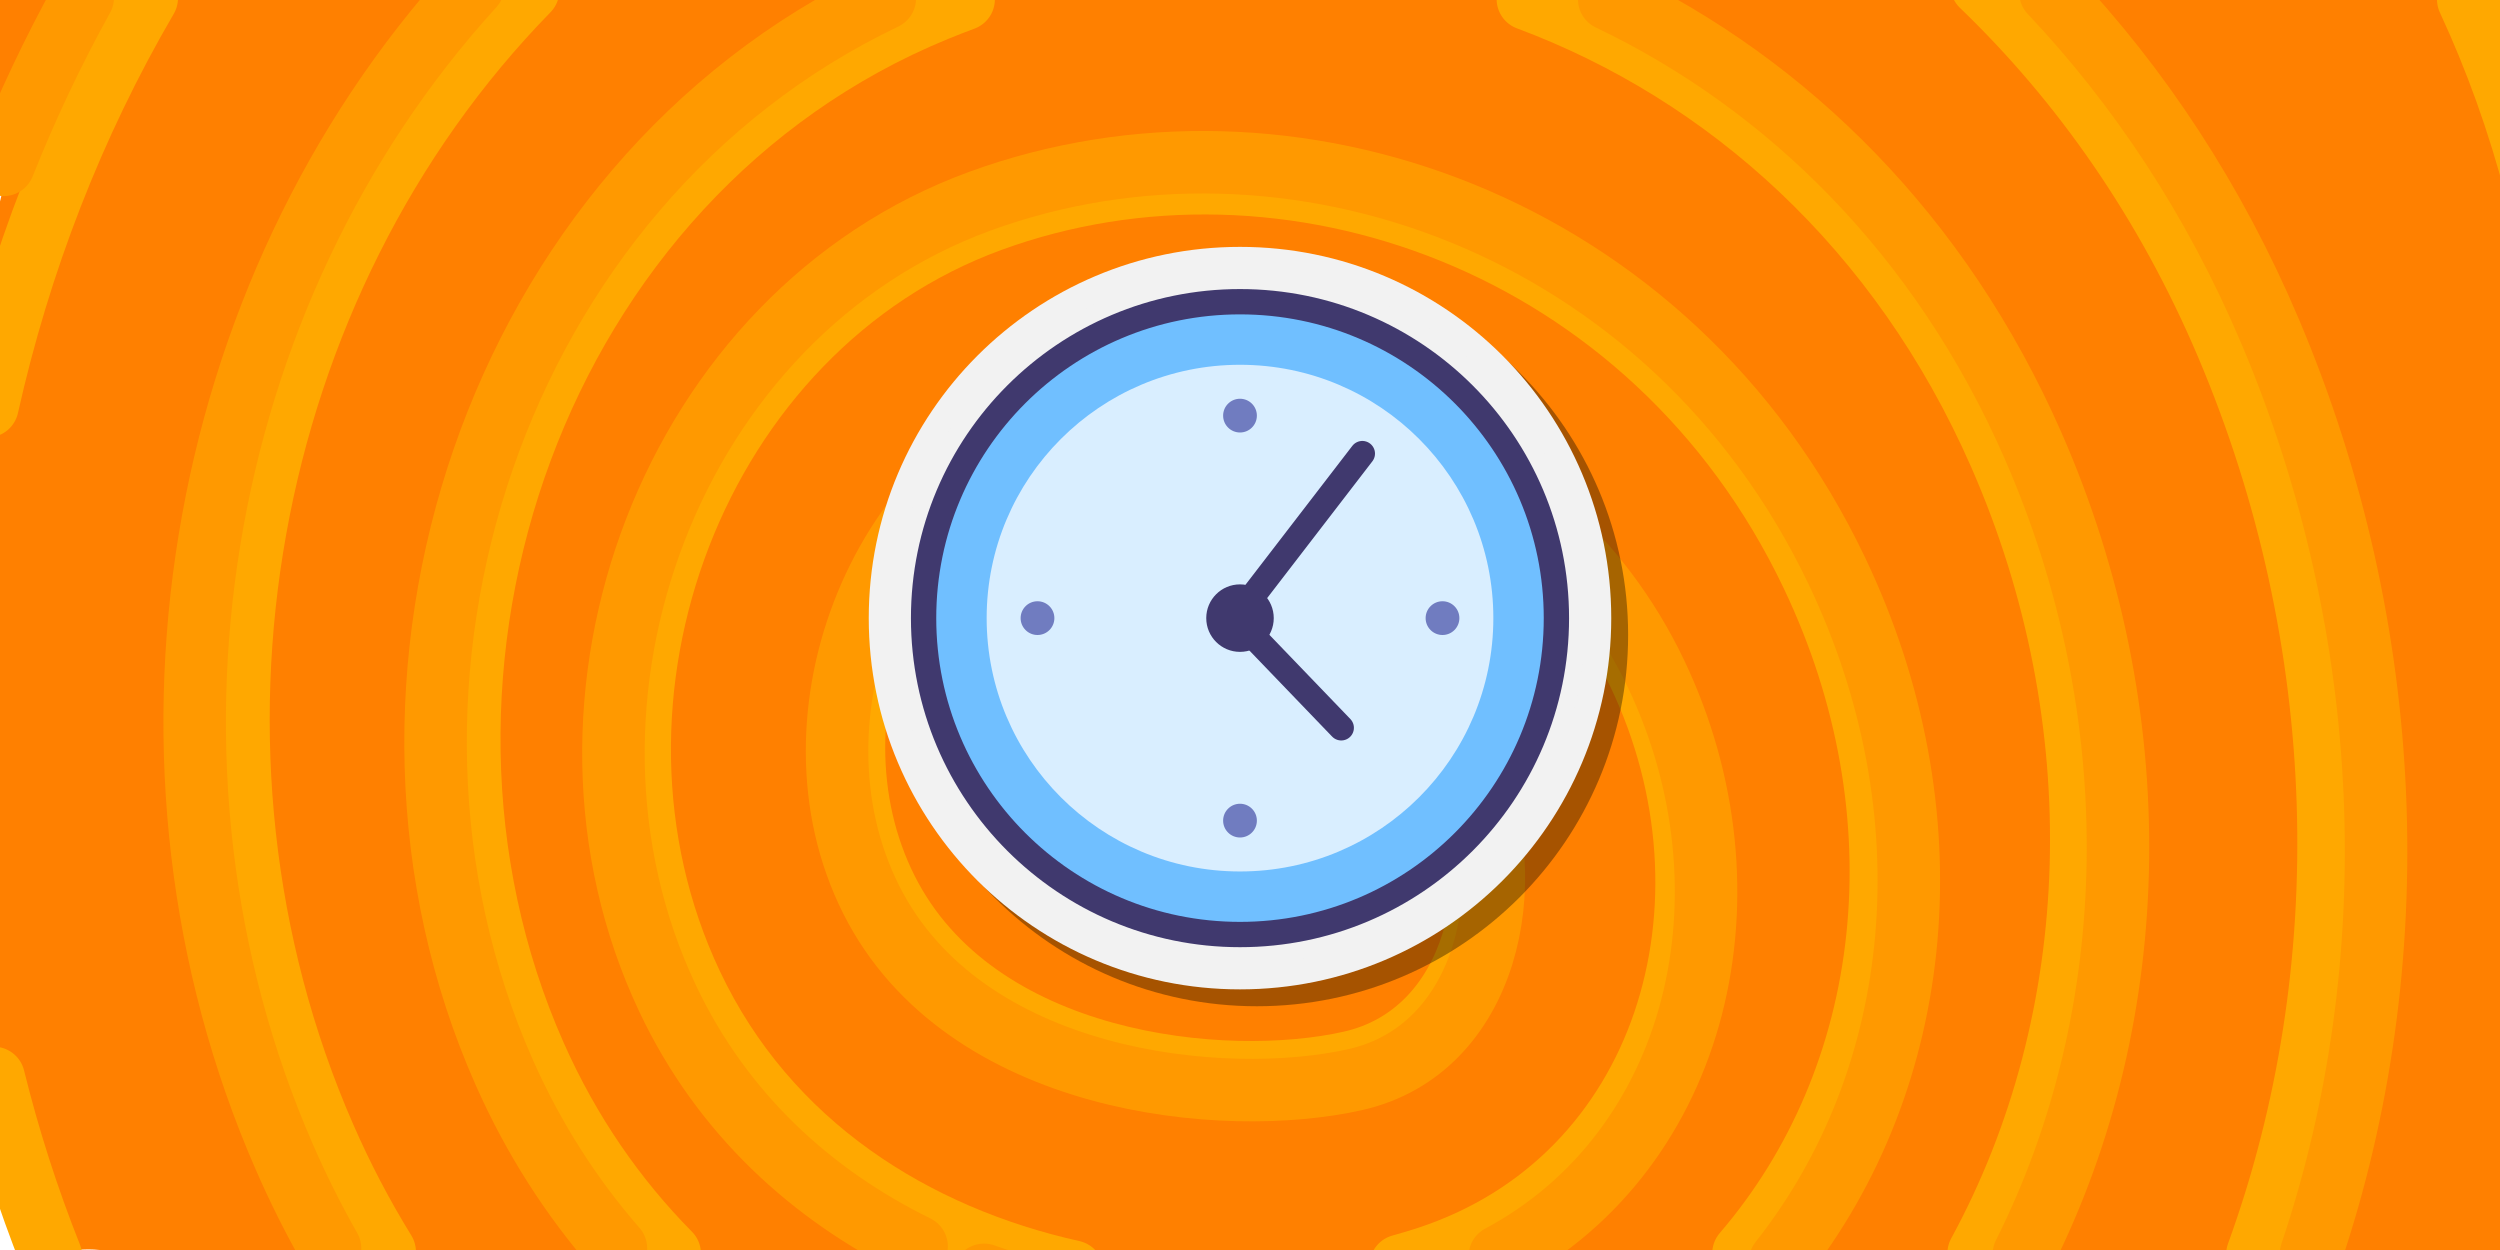
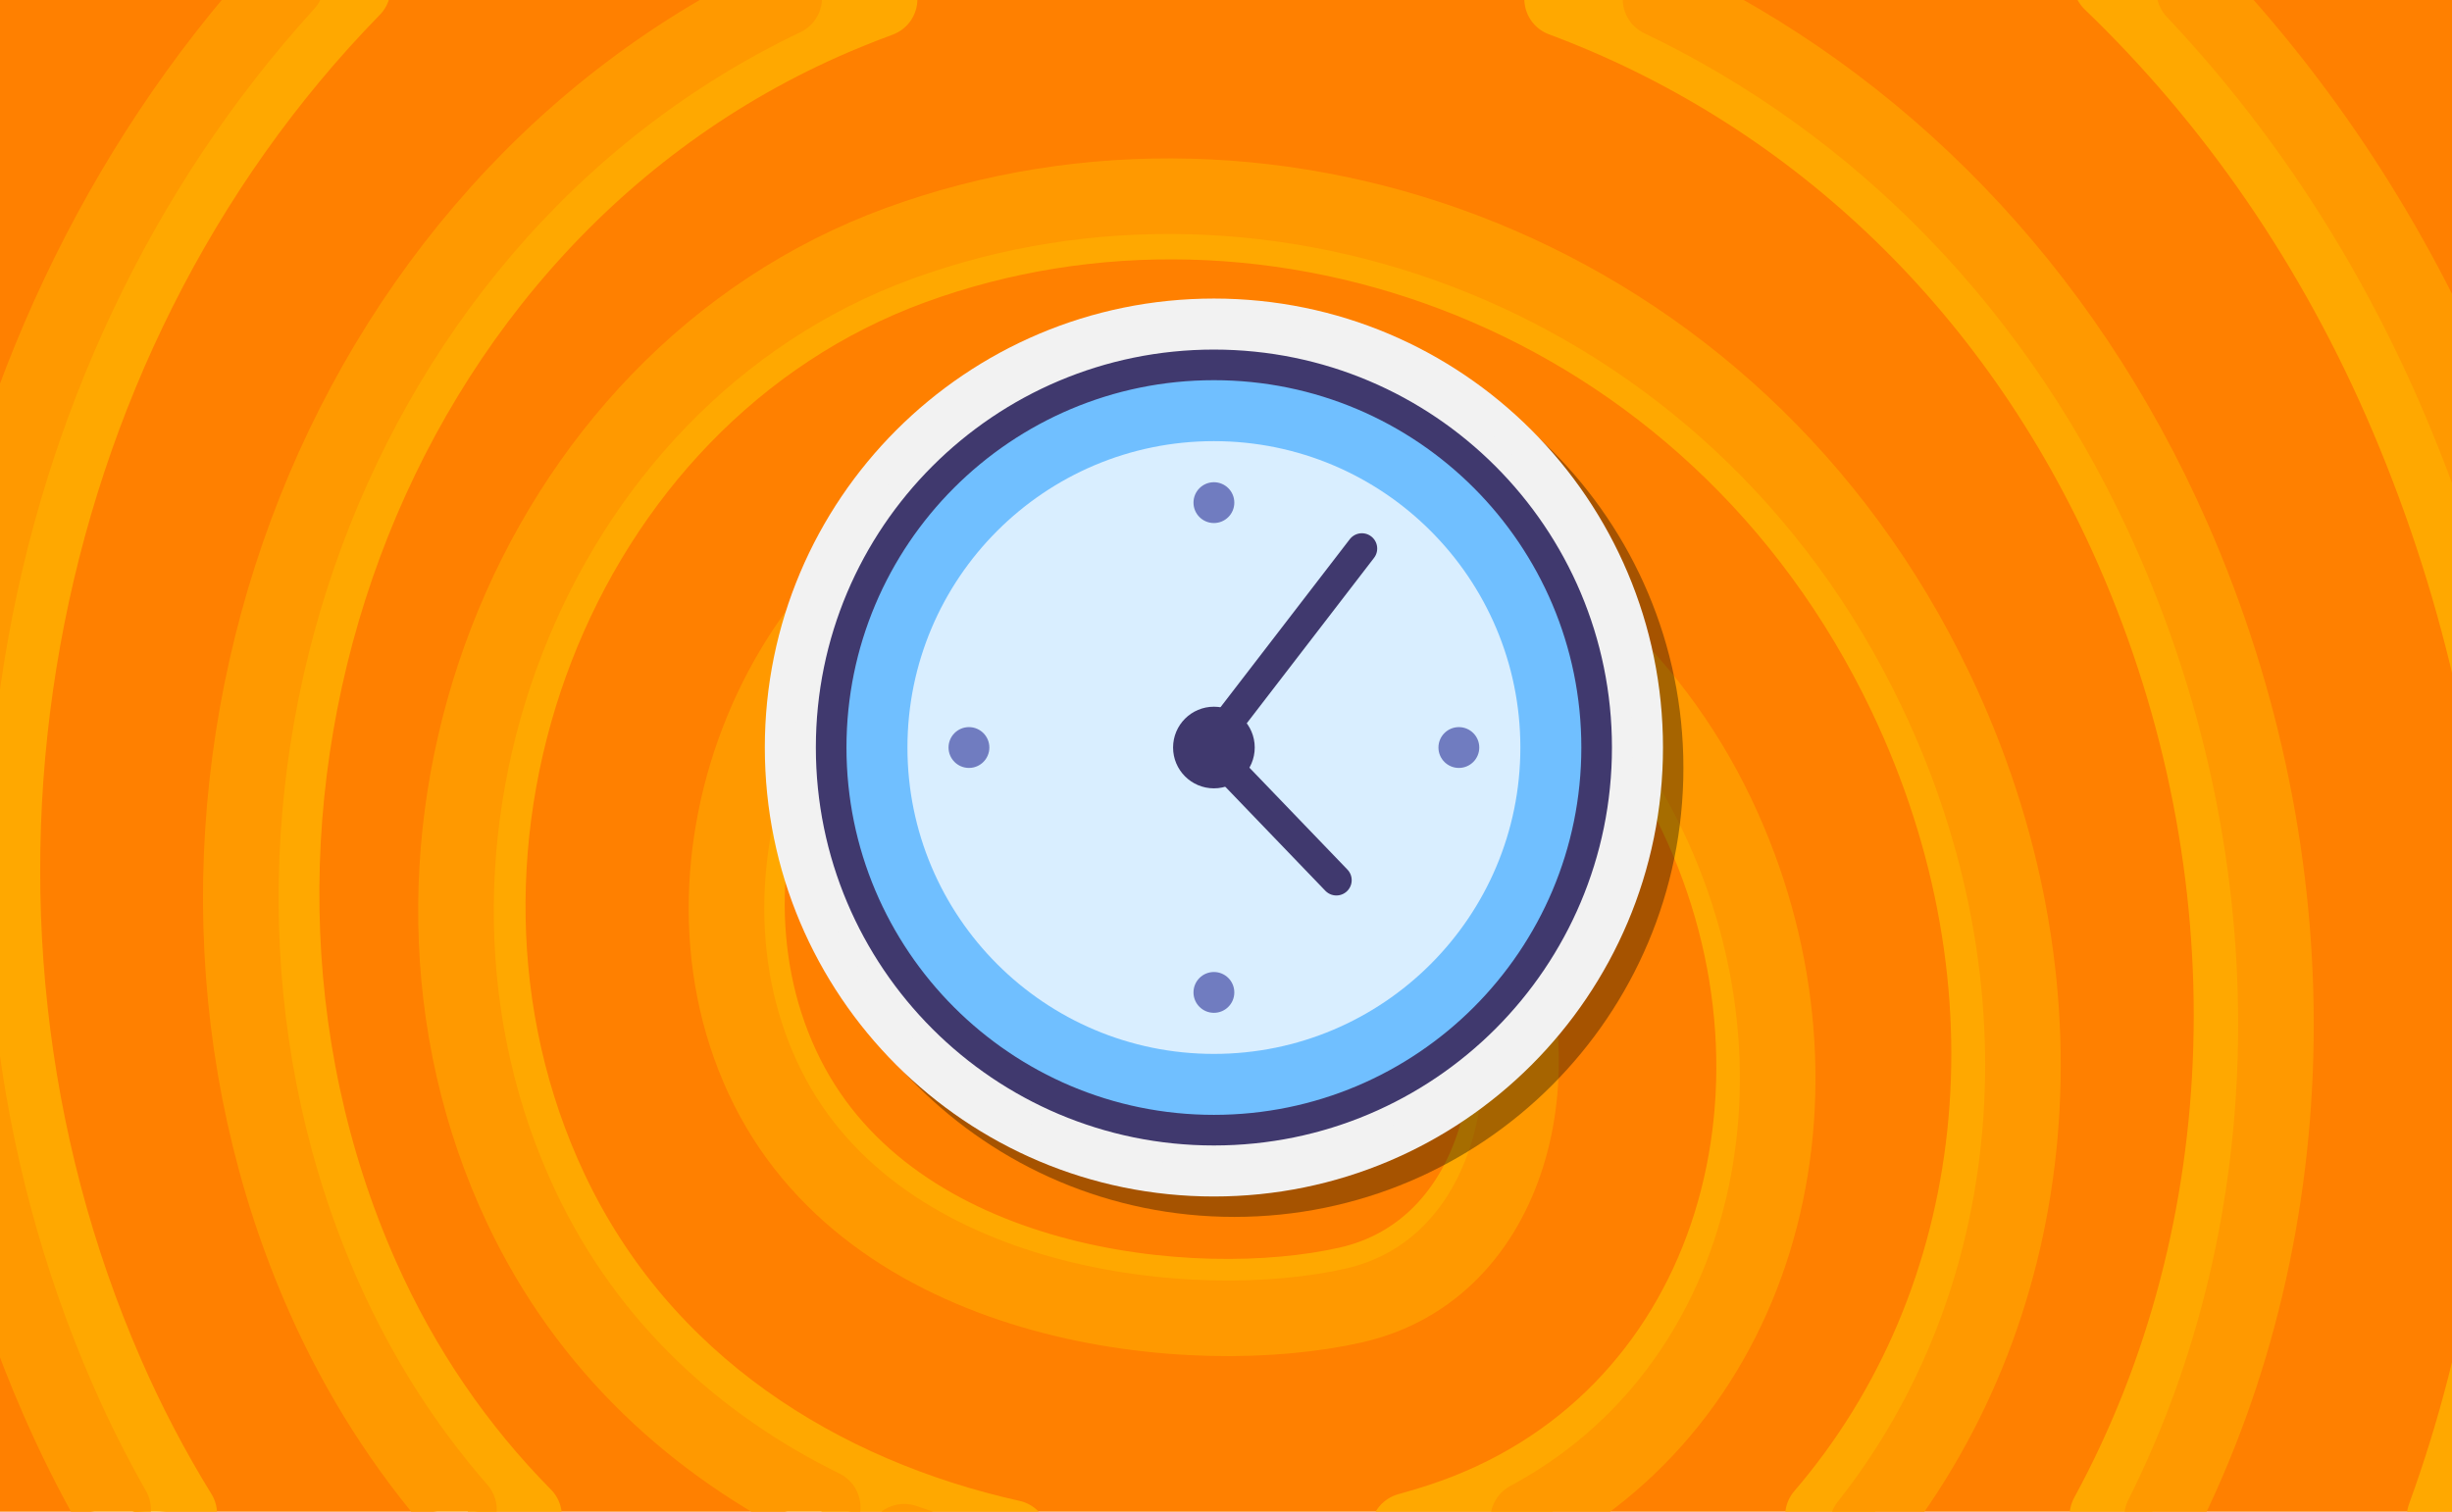
- <svg xmlns="http://www.w3.org/2000/svg" width="800" height="400" viewBox="0 0 800 400">
+ <svg xmlns="http://www.w3.org/2000/svg" width="600" height="370" viewBox="0 0 600 370">
  <clipPath id="clipPath1">
-     <path clip-rule="evenodd" d="M 0 0 L 800 0 L 800 400 L 0 400 Z" />
+     <path clip-rule="evenodd" d="M -70 0 L 670 0 L 670 370 L -70 370 Z" />
  </clipPath>
  <g id="g1" clip-path="url(#clipPath1)">
-     <path id="path1" fill="#ff8000" stroke="none" d="M 0 64.469 C 1.117 60.111 1.739 55.671 0.923 51.025 C 0.923 48.332 0.603 45.715 0 43.208 L 0 0 L 503.78 0 C 505.596 0.027 507.46 0.035 509.337 0 L 784.076 0 C 785.28 0.064 786.485 0.064 787.689 0 L 800 0 L 800 400 L 300.735 400 C 297.888 399.231 294.951 398.841 292.001 398.844 C 289.052 398.841 286.116 399.231 283.269 400 L 202.24 400 C 200.303 399.649 198.307 399.467 196.269 399.467 C 194.231 399.467 192.235 399.649 190.297 400 L 119.608 400 C 117.167 399.732 114.704 399.732 112.263 400 L 111.573 400 C 109.636 399.649 107.64 399.467 105.603 399.467 C 103.564 399.467 101.568 399.649 99.631 400 L 31.941 400 C 29.5 399.732 27.037 399.732 24.596 400 L 6.243 400 C 6.067 393.343 3.892 386.893 -0 381.489 L 0 64.469 Z" />
-     <path id="path2" fill="none" stroke="#ffa800" stroke-width="20" stroke-linecap="round" d="M 395.997 282.923 C 379.232 290.796 357.34 285.065 351.543 266.412 C 345.744 247.759 360.14 201.292 384.201 196.443 C 408.263 191.592 450.741 206.461 467.276 243.083 C 483.811 279.705 472.717 330.7 432.257 339.876 C 391.797 349.052 312.119 341.196 283.731 284.709 C 255.341 228.223 287.588 150.167 345.803 133.443 C 404.017 116.717 489.423 142.029 524.407 215.565 C 559.393 289.101 533.372 377.332 456.796 402.444 C 453.995 403.363 451.14 404.22 448.239 405.013" />
-     <path id="path3" fill="none" stroke="#ffa800" stroke-width="20" stroke-linecap="round" d="M 343.223 406.904 C 292.897 395.716 245.631 366.535 221.283 314.967 C 178.009 223.317 222.731 105.037 317.045 70.579 C 411.361 36.119 528.796 76.867 579.829 183.968 C 616.363 260.637 606.432 344.561 557.915 401.083" />
-     <path id="path4" fill="none" stroke="#ffa800" stroke-width="20" stroke-linecap="round" d="M 214.307 401.173 C 196.905 383.553 182.187 362.433 171.219 337.683 C 116.584 214.392 171.377 55.8 299.575 3.209 C 302.483 2.016 305.412 0.875 308.36 -0.215 M 488.917 -0.296 C 552.743 23.487 608.171 73.02 639.917 145.407 C 677.26 230.555 674.079 325.927 633.167 401.068" />
-     <path id="path5" fill="none" stroke="#ffa800" stroke-width="20" stroke-linecap="round" d="M 123.096 400.571 C 115.821 388.767 109.389 376.464 103.848 363.755 C 49.804 240.049 77.248 90.848 169.003 -3.065 M 634.103 -4.707 C 666.287 26.245 693.265 64.743 712.637 110.451 C 752.685 204.939 755.487 310.268 722.367 401.373 M 16.305 402.012 C 8.908 383.425 2.787 364.355 -2.013 344.933 M -4.016 129.993 C 6.236 84.133 23.312 39.891 46.953 -0.587 M 789.84 -0.184 C 798.667 18.836 805.989 39.149 811.616 60.757" />
-     <path id="path6" fill="none" stroke="#ff9900" stroke-width="20" stroke-linecap="round" d="M 395.949 286.005 C 378.453 294.223 355.605 288.241 349.553 268.773 C 343.501 249.305 358.527 200.811 383.64 195.748 C 408.752 190.687 453.085 206.204 470.343 244.425 C 487.6 282.647 476.021 335.871 433.793 345.447 C 391.567 355.024 308.408 346.824 278.78 287.871 C 249.152 228.916 282.807 147.451 343.564 129.996 C 404.321 112.541 493.456 138.957 529.968 215.705 C 563.153 285.457 543.747 367.879 479.937 401.999 M 330.109 412.731 C 324.981 411.324 319.908 409.729 314.897 407.951" />
-     <path id="path7" fill="none" stroke="#ff9900" stroke-width="20" stroke-linecap="round" d="M 293.312 398.869 C 259.917 382.469 231.095 356.493 213.605 319.449 C 168.441 223.796 215.116 100.351 313.551 64.387 C 411.984 28.423 534.551 70.951 587.812 182.728 C 624.724 260.197 616.187 344.76 569.659 403.599" />
-     <path id="path8" fill="none" stroke="#ff9900" stroke-width="20" stroke-linecap="round" d="M 197.093 399.476 C 182.929 383.236 170.807 364.489 161.355 343.157 C 106.096 218.459 158.093 59.16 283.132 -0.523 M 514.947 -0.241 C 572.183 27.112 621.1 75.392 650.523 142.483 C 688.195 228.379 686.352 324.241 647.629 401.372" />
-     <path id="path9" fill="none" stroke="#ff9900" stroke-width="20" stroke-linecap="round" d="M 105.603 399.467 C 100.242 390.029 95.382 380.316 91.041 370.368 C 36.16 244.748 61.793 93.936 151.427 -4.405 M 656.133 -2.404 C 684.588 27.72 708.589 63.933 726.419 106 C 766.977 201.693 770.932 308.043 739.547 401.141 M 1.161 52.748 C 8.461 34.389 16.918 16.512 26.48 -0.776" />
+     <path id="path1" fill="#ff8000" stroke="none" d="M -70 59.634 C -68.966 55.602 -68.392 51.495 -69.147 47.198 C -69.147 44.707 -69.443 42.286 -70 39.967 L -70 0 L 395.996 0 C 397.676 0.025 399.4 0.032 401.137 0 L 655.27 0 C 656.384 0.059 657.499 0.059 658.613 0 L 670 0 L 670 370 L 208.18 370 C 205.546 369.288 202.829 368.928 200.101 368.931 C 197.373 368.928 194.657 369.288 192.024 370 L 117.072 370 C 115.28 369.676 113.434 369.507 111.549 369.507 C 109.663 369.507 107.817 369.676 106.025 370 L 40.637 370 C 38.379 369.752 36.101 369.752 33.843 370 L 33.205 370 C 31.413 369.676 29.567 369.507 27.682 369.507 C 25.797 369.507 23.95 369.676 22.158 370 L -40.454 370 C -42.712 369.752 -44.991 369.752 -47.249 370 L -64.226 370 C -64.388 363.842 -66.4 357.876 -70 352.878 L -70 59.634 Z" />
+     <path id="path2" fill="none" stroke="#ffa800" stroke-width="18.5" stroke-linecap="round" d="M 296.298 261.703 C 280.79 268.986 260.539 263.685 255.177 246.431 C 249.813 229.177 263.13 186.195 285.386 181.709 C 307.643 177.223 346.936 190.977 362.23 224.851 C 377.525 258.727 367.264 305.897 329.838 314.385 C 292.413 322.873 218.71 315.606 192.451 263.356 C 166.191 211.106 196.019 138.904 249.867 123.434 C 303.716 107.964 382.716 131.377 415.076 199.398 C 447.439 267.419 423.369 349.032 352.536 372.261 C 349.945 373.11 347.305 373.904 344.621 374.637" />
+     <path id="path3" fill="none" stroke="#ffa800" stroke-width="18.5" stroke-linecap="round" d="M 247.481 376.386 C 200.93 366.037 157.208 339.045 134.686 291.344 C 94.659 206.569 136.026 97.16 223.267 65.285 C 310.509 33.41 419.136 71.102 466.342 170.17 C 500.135 241.09 490.95 318.719 446.071 371.001" />
+     <path id="path4" fill="none" stroke="#ffa800" stroke-width="18.5" stroke-linecap="round" d="M 128.234 371.085 C 112.137 354.787 98.523 335.251 88.377 312.356 C 37.84 198.313 88.524 51.615 207.107 2.969 C 209.796 1.865 212.506 0.809 215.233 -0.199 M 382.249 -0.274 C 441.287 21.725 492.558 67.543 521.924 134.501 C 556.466 213.263 553.523 301.482 515.679 370.988" />
+     <path id="path5" fill="none" stroke="#ffa800" stroke-width="18.5" stroke-linecap="round" d="M 43.864 370.528 C 37.134 359.609 31.185 348.229 26.059 336.473 C -23.931 222.046 1.454 84.034 86.327 -2.835 M 516.545 -4.354 C 546.315 24.277 571.27 59.887 589.19 102.167 C 626.234 189.568 628.825 286.998 598.189 371.27 M -54.918 371.861 C -61.76 354.668 -67.422 337.028 -71.862 319.063 M -73.715 120.244 C -64.232 77.823 -48.436 36.899 -26.568 -0.543 M 660.602 -0.17 C 668.767 17.423 675.54 36.213 680.745 56.201" />
+     <path id="path6" fill="none" stroke="#ff9900" stroke-width="18.5" stroke-linecap="round" d="M 296.253 264.555 C 280.069 272.156 258.935 266.623 253.337 248.615 C 247.739 230.607 261.637 185.75 284.867 181.067 C 308.096 176.385 349.104 190.739 365.067 226.093 C 381.03 261.448 370.32 310.68 331.259 319.538 C 292.199 328.397 215.277 320.812 187.872 266.28 C 160.466 211.747 191.596 136.392 247.797 120.246 C 303.997 104.101 386.447 128.536 420.22 199.527 C 450.917 264.048 432.966 340.288 373.942 371.849 M 235.351 381.776 C 230.608 380.475 225.915 379 221.28 377.354" />
+     <path id="path7" fill="none" stroke="#ff9900" stroke-width="18.5" stroke-linecap="round" d="M 201.314 368.954 C 170.424 353.784 143.763 329.756 127.585 295.491 C 85.808 207.011 128.982 92.824 220.034 59.558 C 311.085 26.291 424.459 65.629 473.726 169.023 C 507.87 240.683 499.973 318.903 456.934 373.329" />
+     <path id="path8" fill="none" stroke="#ff9900" stroke-width="18.5" stroke-linecap="round" d="M 112.311 369.515 C 99.21 354.493 87.996 337.153 79.253 317.421 C 28.139 202.074 76.236 54.723 191.897 -0.483 M 406.326 -0.223 C 459.269 25.079 504.518 69.738 531.733 131.796 C 566.58 211.25 564.876 299.923 529.057 371.269" />
+     <path id="path9" fill="none" stroke="#ff9900" stroke-width="18.5" stroke-linecap="round" d="M 27.682 369.507 C 22.724 360.777 18.228 351.792 14.213 342.59 C -36.552 226.392 -12.841 86.891 70.07 -4.075 M 536.923 -2.224 C 563.244 25.641 585.445 59.138 601.937 98.05 C 639.454 186.566 643.112 284.939 614.081 371.056 M -68.926 48.792 C -62.173 31.81 -54.351 15.274 -45.506 -0.718" />
  </g>
  <g id="icons8-time">
-     <path id="path10" fill="#000000" stroke="none" opacity="0.35" d="M 521 203.2 C 521 268.811 467.811 322 402.2 322 C 336.589 322 283.4 268.811 283.4 203.2 C 283.4 137.589 336.589 84.4 402.2 84.4 C 467.811 84.4 521 137.589 521 203.2 Z" />
-     <path id="path11" fill="#f2f2f2" stroke="none" d="M 515.6 197.8 C 515.6 263.411 462.411 316.6 396.8 316.6 C 331.189 316.6 278 263.411 278 197.8 C 278 132.189 331.189 79 396.8 79 C 462.411 79 515.6 132.189 515.6 197.8 Z" />
-     <path id="path12" fill="#f2f2f2" stroke="none" d="M 396.8 308.5 C 335.761 308.5 286.1 258.839 286.1 197.8 C 286.1 136.761 335.761 87.1 396.8 87.1 C 457.839 87.1 507.5 136.761 507.5 197.8 C 507.5 258.839 457.839 308.5 396.8 308.5 Z" />
-     <path id="path13" fill="#70bfff" stroke="none" d="M 499.47 197.8 C 499.47 254.503 453.503 300.47 396.8 300.47 C 340.097 300.47 294.13 254.503 294.13 197.8 C 294.13 141.097 340.097 95.13 396.8 95.13 C 453.503 95.13 499.47 141.097 499.47 197.8 Z" />
-     <path id="path14" fill="#d9eeff" stroke="none" d="M 477.87 197.8 C 477.87 242.574 441.574 278.87 396.8 278.87 C 352.026 278.87 315.73 242.574 315.73 197.8 C 315.73 153.026 352.026 116.73 396.8 116.73 C 441.574 116.73 477.87 153.026 477.87 197.8 Z" />
-     <path id="path15" fill="none" stroke="#40396e" stroke-width="8.1" d="M 498.05 197.8 C 498.05 253.719 452.719 299.05 396.8 299.05 C 340.881 299.05 295.55 253.719 295.55 197.8 C 295.55 141.881 340.881 96.55 396.8 96.55 C 452.719 96.55 498.05 141.881 498.05 197.8 Z" />
-     <path id="path16" fill="#707cc0" stroke="none" d="M 337.4 197.8 C 337.4 200.782 334.982 203.2 332 203.2 C 329.018 203.2 326.6 200.782 326.6 197.8 C 326.6 194.818 329.018 192.4 332 192.4 C 334.982 192.4 337.4 194.818 337.4 197.8 Z" />
-     <path id="path17" fill="#707cc0" stroke="none" d="M 467 197.8 C 467 200.782 464.582 203.2 461.6 203.2 C 458.618 203.2 456.2 200.782 456.2 197.8 C 456.2 194.818 458.618 192.4 461.6 192.4 C 464.582 192.4 467 194.818 467 197.8 Z" />
-     <path id="path18" fill="#707cc0" stroke="none" d="M 402.2 133 C 402.2 135.982 399.782 138.4 396.8 138.4 C 393.818 138.4 391.4 135.982 391.4 133 C 391.4 130.018 393.818 127.6 396.8 127.6 C 399.782 127.6 402.2 130.018 402.2 133 Z" />
-     <path id="path19" fill="#707cc0" stroke="none" d="M 402.2 262.6 C 402.2 265.582 399.782 268 396.8 268 C 393.818 268 391.4 265.582 391.4 262.6 C 391.4 259.618 393.818 257.2 396.8 257.2 C 399.782 257.2 402.2 259.618 402.2 262.6 Z" />
-     <path id="path20" fill="none" stroke="#40396e" stroke-width="8.1" stroke-linecap="round" stroke-linejoin="round" d="M 435.95 145.15 L 395.45 197.8 L 429.2 232.9" />
-     <path id="path21" fill="#40396e" stroke="none" d="M 407.6 197.8 C 407.6 203.765 402.765 208.6 396.8 208.6 C 390.835 208.6 386 203.765 386 197.8 C 386 191.835 390.835 187 396.8 187 C 402.765 187 407.6 191.835 407.6 197.8 Z" />
+     <path id="path10" fill="#000000" stroke="none" opacity="0.35" d="M 411.925 187.96 C 411.925 248.651 362.726 297.85 302.035 297.85 C 241.344 297.85 192.145 248.651 192.145 187.96 C 192.145 127.269 241.344 78.07 302.035 78.07 C 362.726 78.07 411.925 127.269 411.925 187.96 Z" />
+     <path id="path11" fill="#f2f2f2" stroke="none" d="M 406.93 182.965 C 406.93 243.656 357.731 292.855 297.04 292.855 C 236.349 292.855 187.15 243.656 187.15 182.965 C 187.15 122.274 236.349 73.075 297.04 73.075 C 357.731 73.075 406.93 122.274 406.93 182.965 Z" />
+     <path id="path12" fill="#f2f2f2" stroke="none" d="M 297.04 285.362 C 240.579 285.362 194.643 239.426 194.643 182.965 C 194.643 126.504 240.579 80.568 297.04 80.568 C 353.501 80.568 399.438 126.504 399.438 182.965 C 399.438 239.426 353.501 285.362 297.04 285.362 Z" />
+     <path id="path13" fill="#70bfff" stroke="none" d="M 392.01 182.965 C 392.01 235.415 349.49 277.935 297.04 277.935 C 244.59 277.935 202.07 235.415 202.07 182.965 C 202.07 130.515 244.59 87.995 297.04 87.995 C 349.49 87.995 392.01 130.515 392.01 182.965 Z" />
+     <path id="path14" fill="#d9eeff" stroke="none" d="M 372.03 182.965 C 372.03 224.381 338.456 257.955 297.04 257.955 C 255.624 257.955 222.05 224.381 222.05 182.965 C 222.05 141.549 255.624 107.975 297.04 107.975 C 338.456 107.975 372.03 141.549 372.03 182.965 Z" />
+     <path id="path15" fill="none" stroke="#40396e" stroke-width="7.492" d="M 390.696 182.965 C 390.696 234.69 348.765 276.621 297.04 276.621 C 245.315 276.621 203.384 234.69 203.384 182.965 C 203.384 131.24 245.315 89.309 297.04 89.309 C 348.765 89.309 390.696 131.24 390.696 182.965 Z" />
+     <path id="path16" fill="#707cc0" stroke="none" d="M 242.095 182.965 C 242.095 185.724 239.859 187.96 237.1 187.96 C 234.341 187.96 232.105 185.724 232.105 182.965 C 232.105 180.206 234.341 177.97 237.1 177.97 C 239.859 177.97 242.095 180.206 242.095 182.965 Z" />
+     <path id="path17" fill="#707cc0" stroke="none" d="M 361.975 182.965 C 361.975 185.724 359.739 187.96 356.98 187.96 C 354.221 187.96 351.985 185.724 351.985 182.965 C 351.985 180.206 354.221 177.97 356.98 177.97 C 359.739 177.97 361.975 180.206 361.975 182.965 Z" />
+     <path id="path18" fill="#707cc0" stroke="none" d="M 302.035 123.025 C 302.035 125.784 299.799 128.02 297.04 128.02 C 294.281 128.02 292.045 125.784 292.045 123.025 C 292.045 120.266 294.281 118.03 297.04 118.03 C 299.799 118.03 302.035 120.266 302.035 123.025 Z" />
+     <path id="path19" fill="#707cc0" stroke="none" d="M 302.035 242.905 C 302.035 245.664 299.799 247.9 297.04 247.9 C 294.281 247.9 292.045 245.664 292.045 242.905 C 292.045 240.146 294.281 237.91 297.04 237.91 C 299.799 237.91 302.035 240.146 302.035 242.905 Z" />
+     <path id="path20" fill="none" stroke="#40396e" stroke-width="7.492" stroke-linecap="round" stroke-linejoin="round" d="M 333.254 134.264 L 295.791 182.965 L 327.01 215.432" />
+     <path id="path21" fill="#40396e" stroke="none" d="M 307.03 182.965 C 307.03 188.482 302.557 192.955 297.04 192.955 C 291.523 192.955 287.05 188.482 287.05 182.965 C 287.05 177.448 291.523 172.975 297.04 172.975 C 302.557 172.975 307.03 177.448 307.03 182.965 Z" />
  </g>
</svg>
